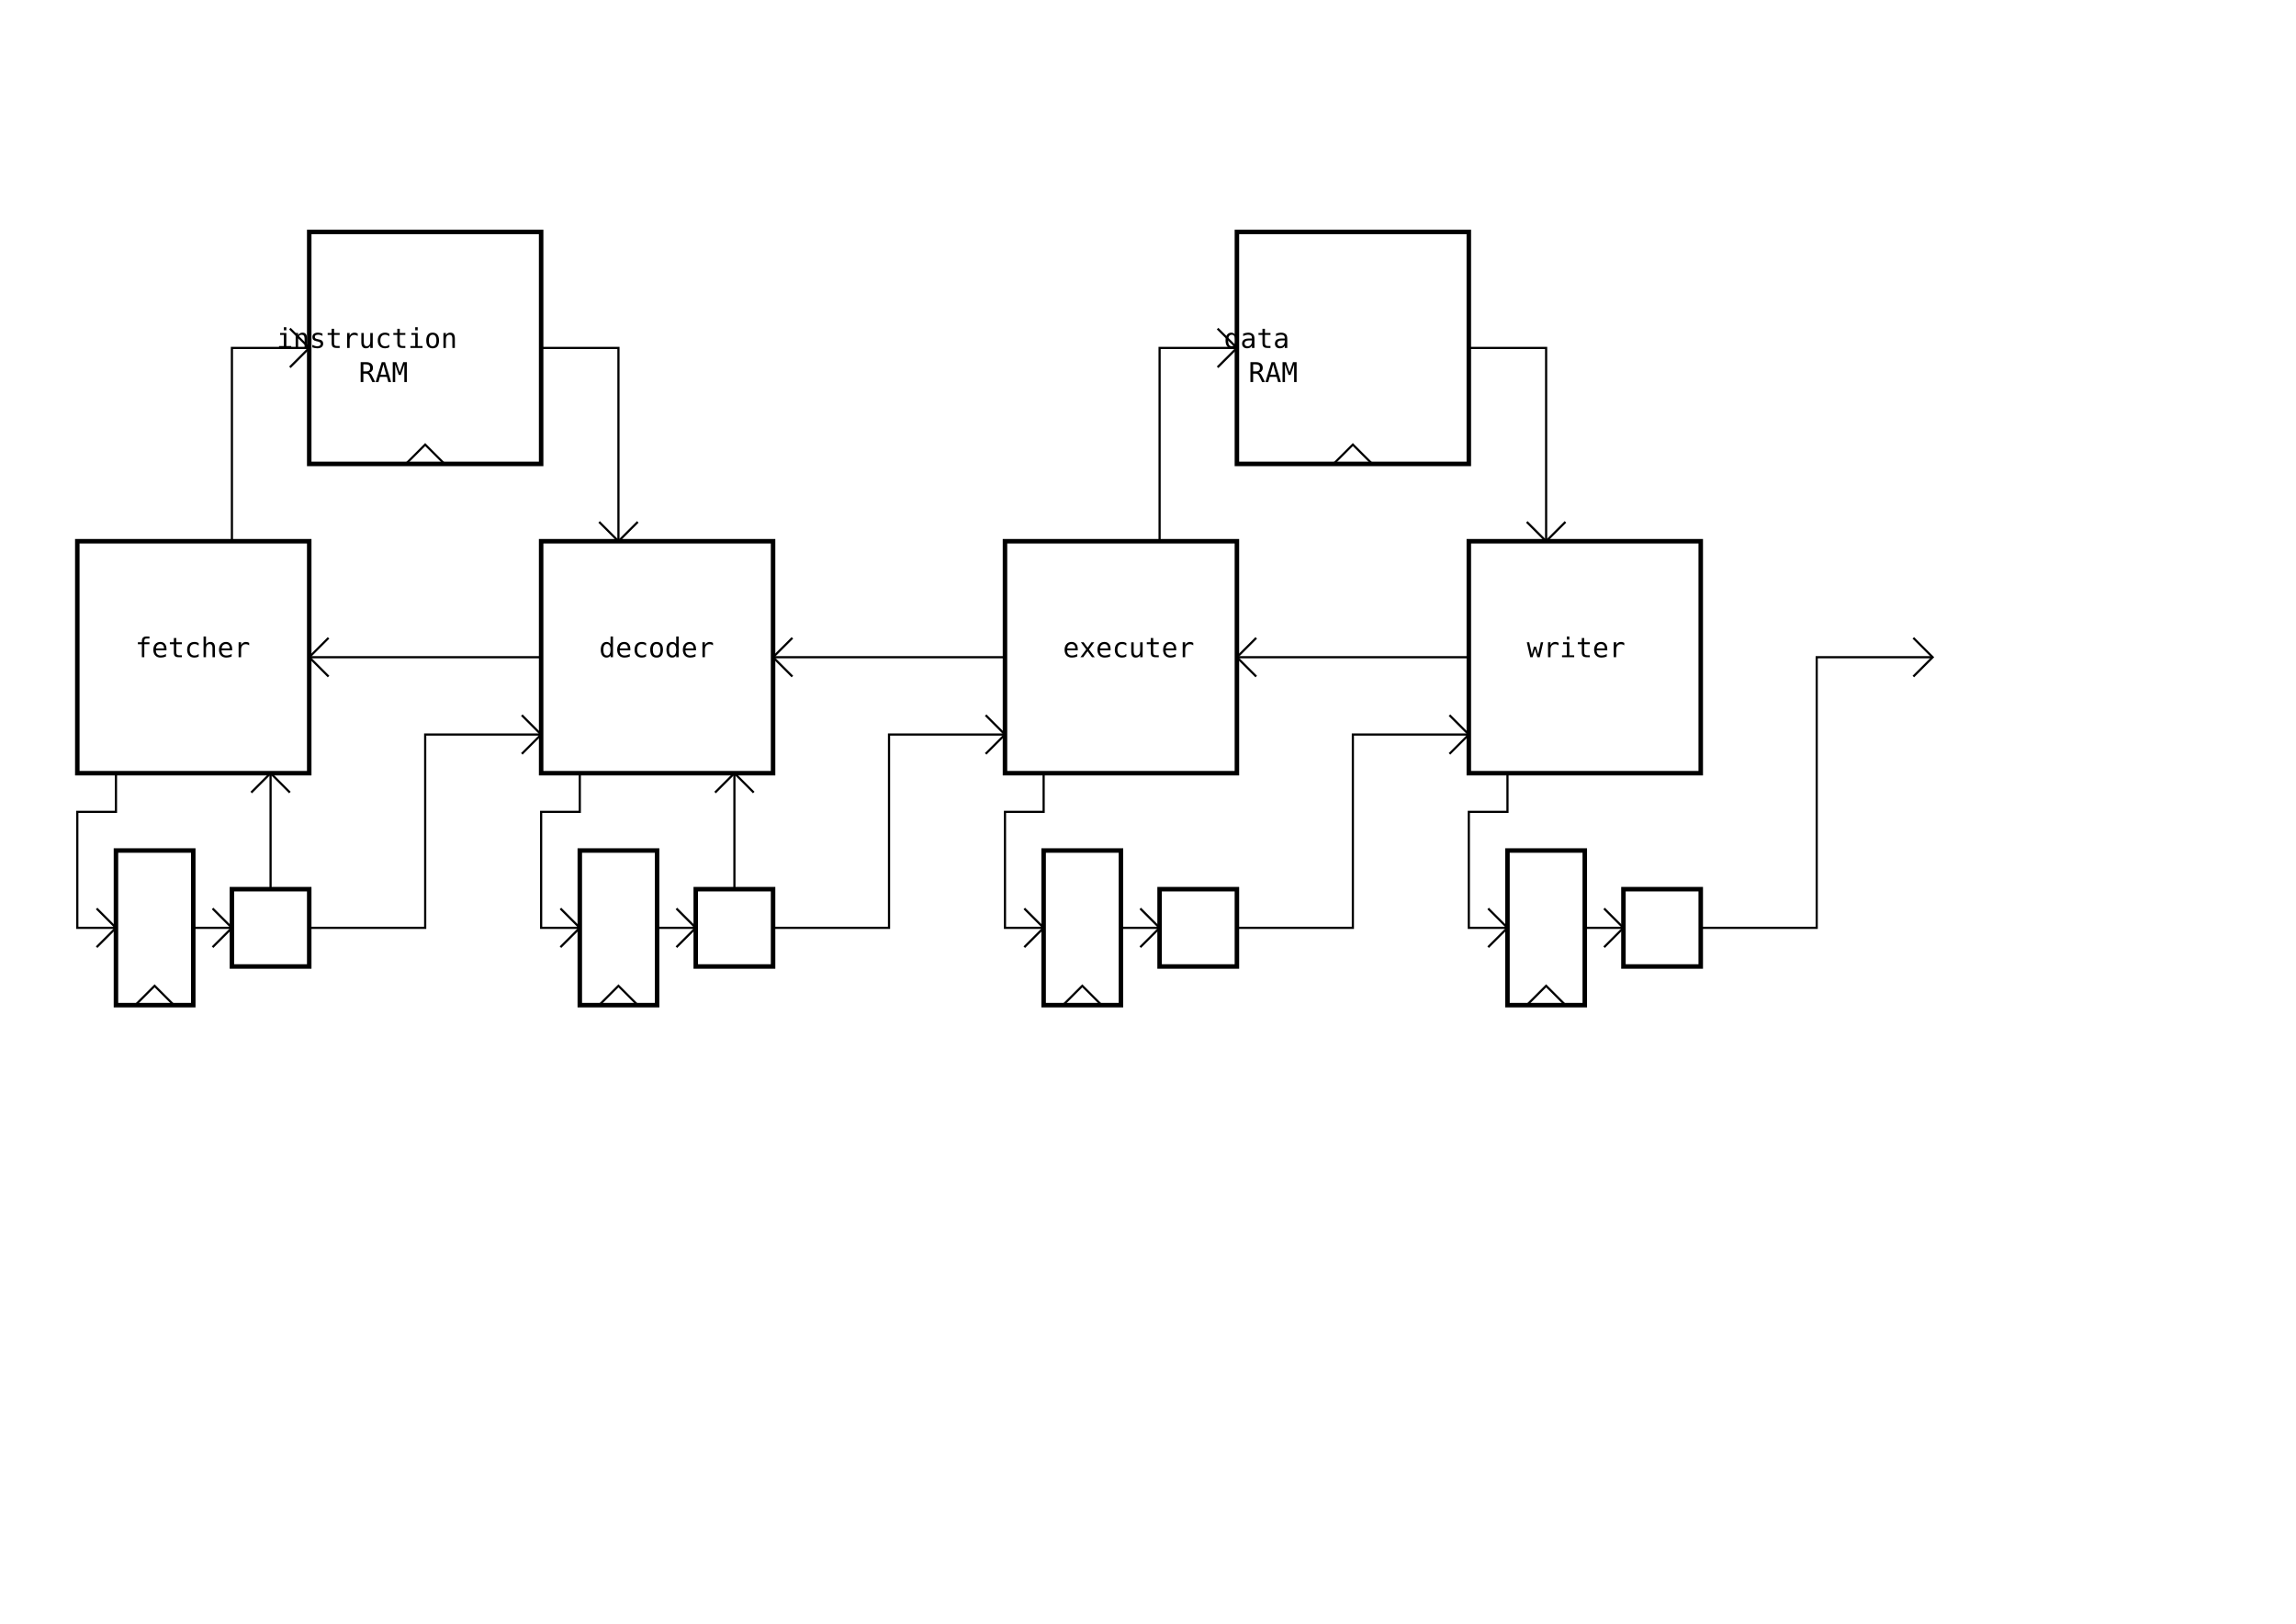
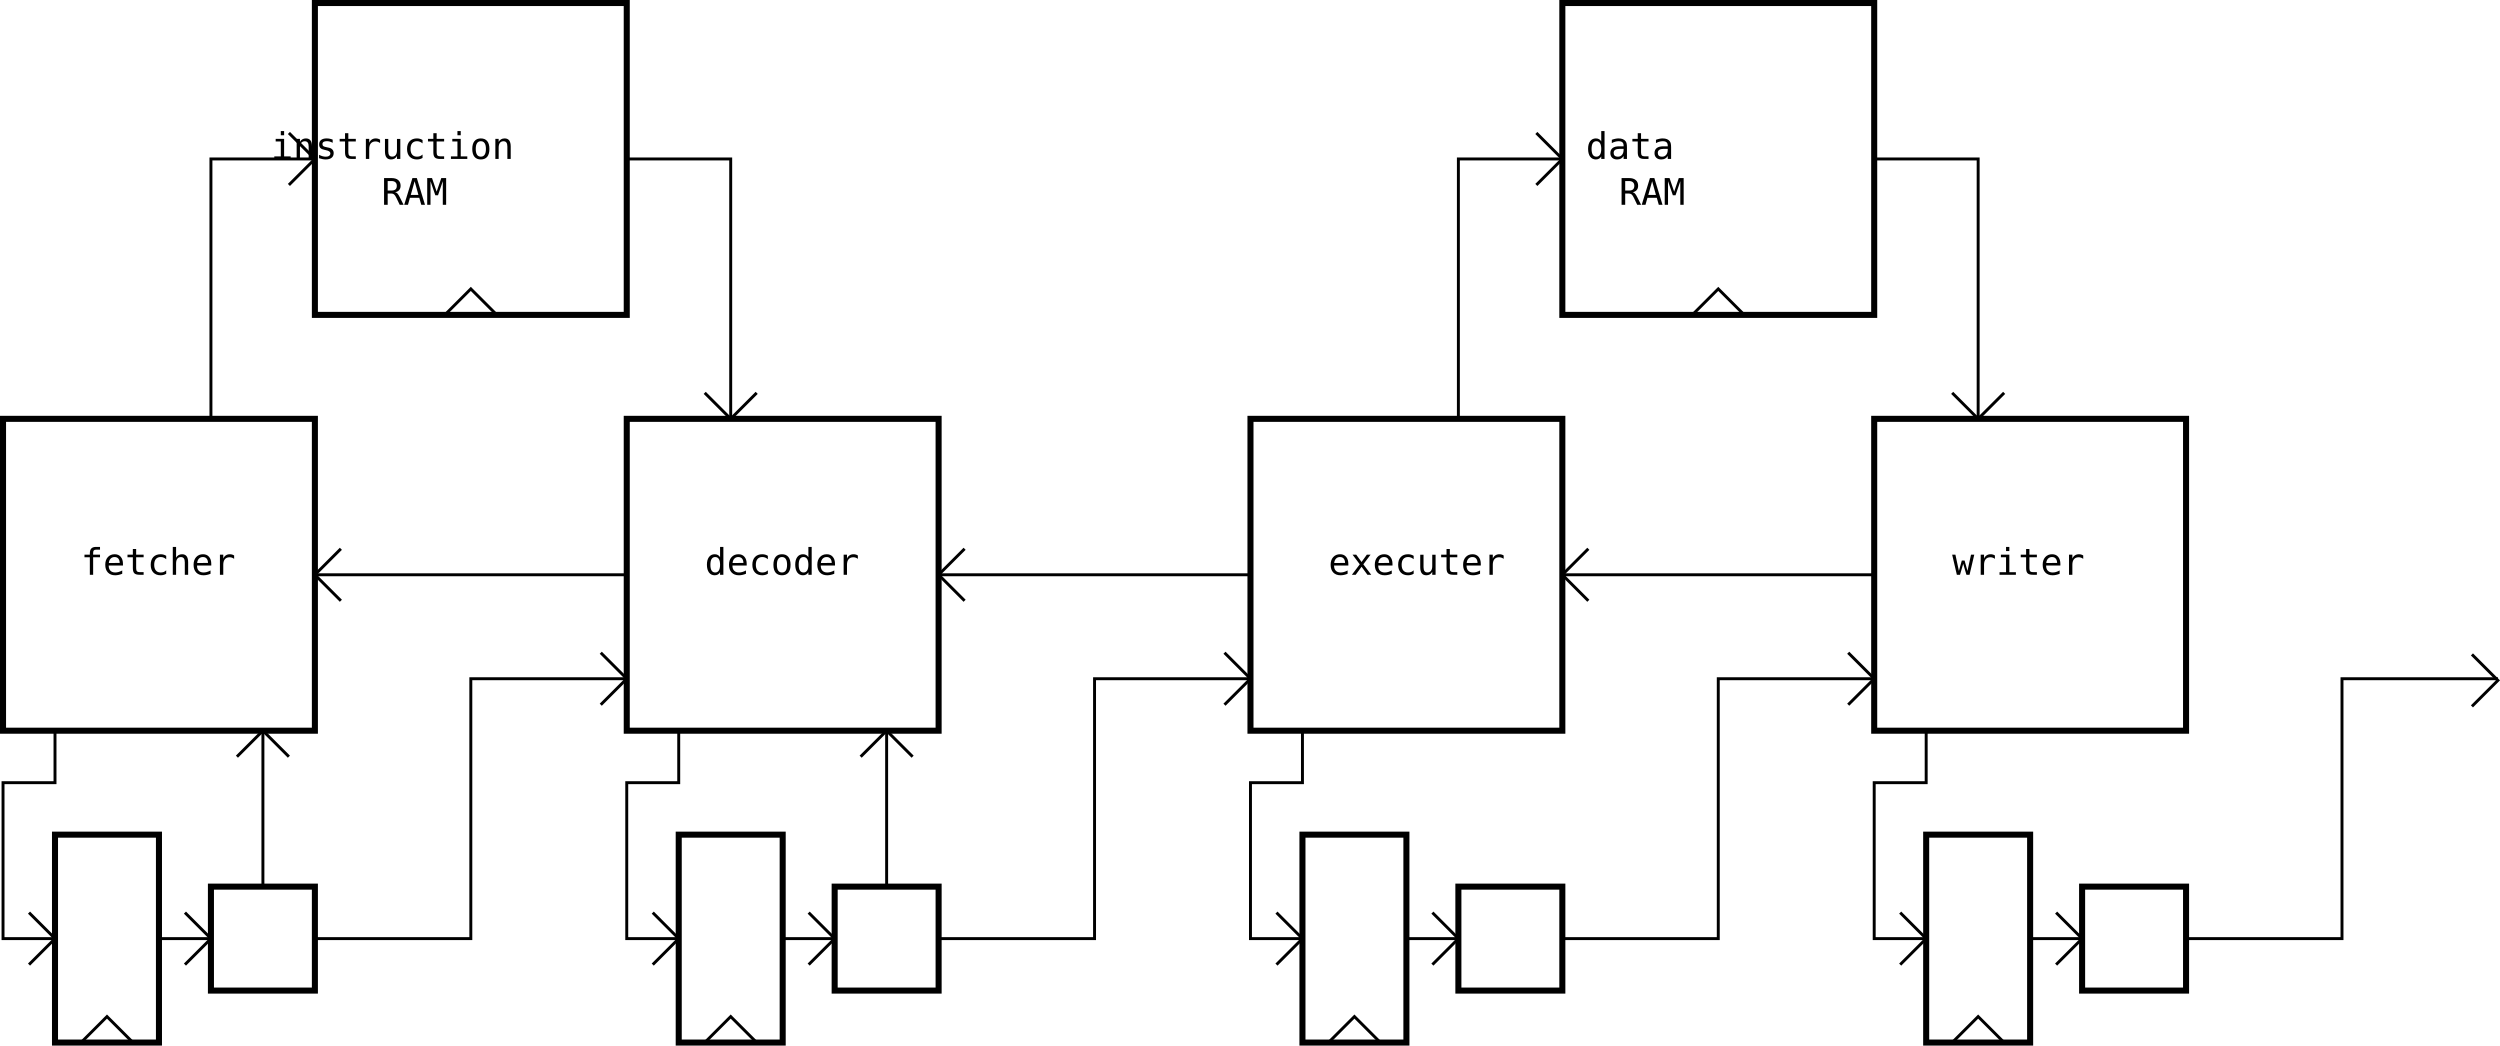
- <svg xmlns="http://www.w3.org/2000/svg" width="297mm" height="210mm" viewBox="0 0 1052.362 744.094" id="svg2" version="1.1">
+ <svg xmlns="http://www.w3.org/2000/svg" width="240.491mm" height="100.582mm" viewBox="0 0 852.132 356.393" id="svg2" version="1.1">
  <defs id="defs4" />
-   <g id="layer1" transform="translate(0,-308.2677)">
-     <rect id="rect3363" width="106.299" height="106.299" x="35.433" y="556.299" style="fill:none;stroke:#000000;stroke-opacity:1;stroke-width:2.062;stroke-miterlimit:4;stroke-dasharray:none" />
+   <g id="layer1" transform="translate(-34.40197,-413.5358)">
+     <rect id="rect3363" width="106.299" height="106.299" x="35.433" y="556.299" style="fill:none;stroke:#000000;stroke-width:2.062;stroke-miterlimit:4;stroke-dasharray:none;stroke-opacity:1" />
    <rect style="fill:none;stroke:#000000;stroke-width:2.062;stroke-miterlimit:4;stroke-dasharray:none;stroke-opacity:1" id="rect4165" width="106.299" height="106.299" x="141.732" y="414.567" />
    <rect style="fill:none;stroke:#000000;stroke-width:2.062;stroke-miterlimit:4;stroke-dasharray:none;stroke-opacity:1" id="rect4167" width="106.299" height="106.299" x="248.031" y="556.299" />
    <rect style="fill:none;stroke:#000000;stroke-width:2.062;stroke-miterlimit:4;stroke-dasharray:none;stroke-opacity:1" id="rect4175" width="106.299" height="106.299" x="460.63" y="556.299" />
    <rect style="fill:none;stroke:#000000;stroke-width:2.062;stroke-miterlimit:4;stroke-dasharray:none;stroke-opacity:1" id="rect4179" width="106.299" height="106.299" x="566.929" y="414.567" />
    <rect style="fill:none;stroke:#000000;stroke-width:2.062;stroke-miterlimit:4;stroke-dasharray:none;stroke-opacity:1" id="rect4189" width="106.299" height="106.299" x="673.228" y="556.299" />
    <rect style="fill:none;stroke:#000000;stroke-width:2.062;stroke-miterlimit:4;stroke-dasharray:none;stroke-opacity:1" id="rect4197" width="35.433" height="70.866" x="53.15" y="698.031" />
    <rect style="fill:none;stroke:#000000;stroke-width:2.062;stroke-miterlimit:4;stroke-dasharray:none;stroke-opacity:1" id="rect4199" width="35.433" height="70.866" x="265.748" y="698.031" />
    <rect style="fill:none;stroke:#000000;stroke-width:2.062;stroke-miterlimit:4;stroke-dasharray:none;stroke-opacity:1" id="rect4201" width="35.433" height="70.866" x="478.346" y="698.031" />
    <rect style="fill:none;stroke:#000000;stroke-width:2.062;stroke-miterlimit:4;stroke-dasharray:none;stroke-opacity:1" id="rect4203" width="35.433" height="70.866" x="690.945" y="698.031" />
    <rect style="fill:none;stroke:#000000;stroke-width:2.062;stroke-miterlimit:4;stroke-dasharray:none;stroke-opacity:1" id="rect4213" width="35.433" height="35.433" x="106.299" y="715.748" />
    <rect style="fill:none;stroke:#000000;stroke-width:2.062;stroke-miterlimit:4;stroke-dasharray:none;stroke-opacity:1" id="rect4215" width="35.433" height="35.433" x="318.898" y="715.748" />
    <rect style="fill:none;stroke:#000000;stroke-width:2.062;stroke-miterlimit:4;stroke-dasharray:none;stroke-opacity:1" id="rect4217" width="35.433" height="35.433" x="531.496" y="715.748" />
    <rect style="fill:none;stroke:#000000;stroke-width:2.062;stroke-miterlimit:4;stroke-dasharray:none;stroke-opacity:1" id="rect4219" width="35.433" height="35.433" x="744.094" y="715.748" />
    <path style="fill:none;fill-rule:evenodd;stroke:#000000;stroke-width:1px;stroke-linecap:butt;stroke-linejoin:miter;stroke-opacity:1" d="m 53.15,662.598 0,17.717 -17.717,0 0,53.15 17.717,0" id="path4221" />
    <path style="fill:none;fill-rule:evenodd;stroke:#000000;stroke-width:1px;stroke-linecap:butt;stroke-linejoin:miter;stroke-opacity:1" d="m 124.016,715.748 0,-53.15" id="path4223" />
    <path style="fill:none;fill-rule:evenodd;stroke:#000000;stroke-width:1px;stroke-linecap:butt;stroke-linejoin:miter;stroke-opacity:1" d="m 88.583,733.465 17.717,0" id="path4225" />
    <path style="fill:none;fill-rule:evenodd;stroke:#000000;stroke-width:1px;stroke-linecap:butt;stroke-linejoin:miter;stroke-opacity:1" d="m 141.732,733.465 53.15,0 0,-88.583 53.15,0" id="path4229" />
    <path style="fill:none;fill-rule:evenodd;stroke:#000000;stroke-width:1px;stroke-linecap:butt;stroke-linejoin:miter;stroke-opacity:1" d="m 354.331,733.465 53.15,0 0,-88.583 53.15,0" id="path4251" />
    <path style="fill:none;fill-rule:evenodd;stroke:#000000;stroke-width:1px;stroke-linecap:butt;stroke-linejoin:miter;stroke-opacity:1" d="m 566.929,733.465 53.15,0 0,-88.583 53.15,0" id="path4253" />
    <path style="fill:none;fill-rule:evenodd;stroke:#000000;stroke-width:1px;stroke-linecap:butt;stroke-linejoin:miter;stroke-opacity:1" d="m 301.181,733.465 17.717,0" id="path4255" />
    <path style="fill:none;fill-rule:evenodd;stroke:#000000;stroke-width:1px;stroke-linecap:butt;stroke-linejoin:miter;stroke-opacity:1" d="m 513.78,733.465 17.717,0" id="path4257" />
    <path style="fill:none;fill-rule:evenodd;stroke:#000000;stroke-width:1px;stroke-linecap:butt;stroke-linejoin:miter;stroke-opacity:1" d="m 726.378,733.465 17.717,0" id="path4259" />
-     <path style="fill:none;fill-rule:evenodd;stroke:#000000;stroke-width:1px;stroke-linecap:butt;stroke-linejoin:miter;stroke-opacity:1" d="m 779.528,733.465 53.15,0 0,-124.016 53.15,0" id="path4261" />
    <path style="fill:none;fill-rule:evenodd;stroke:#000000;stroke-width:1px;stroke-linecap:butt;stroke-linejoin:miter;stroke-opacity:1" d="m 336.614,715.748 0,-53.15" id="path4263" />
    <path style="fill:none;fill-rule:evenodd;stroke:#000000;stroke-width:1px;stroke-linecap:butt;stroke-linejoin:miter;stroke-opacity:1" d="m 265.748,662.598 0,17.717 -17.717,0 0,53.15 17.717,0" id="path4267" />
    <path style="fill:none;fill-rule:evenodd;stroke:#000000;stroke-width:1px;stroke-linecap:butt;stroke-linejoin:miter;stroke-opacity:1" d="m 478.346,662.598 0,17.717 -17.717,0 0,53.15 17.717,0" id="path4269" />
    <path style="fill:none;fill-rule:evenodd;stroke:#000000;stroke-width:1px;stroke-linecap:butt;stroke-linejoin:miter;stroke-opacity:1" d="m 690.945,662.598 0,17.717 -17.717,0 0,53.15 17.717,0" id="path4271" />
    <path style="fill:none;fill-rule:evenodd;stroke:#000000;stroke-width:1px;stroke-linecap:butt;stroke-linejoin:miter;stroke-opacity:1" d="m 248.031,609.449 -106.299,0" id="path4273" />
    <path style="fill:none;fill-rule:evenodd;stroke:#000000;stroke-width:1px;stroke-linecap:butt;stroke-linejoin:miter;stroke-opacity:1" d="m 460.63,609.449 -106.299,0" id="path4275" />
    <path style="fill:none;fill-rule:evenodd;stroke:#000000;stroke-width:1px;stroke-linecap:butt;stroke-linejoin:miter;stroke-opacity:1" d="m 673.228,609.449 -106.299,0" id="path4277" />
    <path style="fill:none;fill-rule:evenodd;stroke:#000000;stroke-width:1px;stroke-linecap:butt;stroke-linejoin:miter;stroke-opacity:1" d="m 44.291,724.606 8.858,8.858 -8.858,8.858" id="path4279" />
    <path style="fill:none;fill-rule:evenodd;stroke:#000000;stroke-width:1px;stroke-linecap:butt;stroke-linejoin:miter;stroke-opacity:1" d="m 97.441,724.606 8.858,8.858 -8.858,8.858" id="path4281" />
    <path style="fill:none;fill-rule:evenodd;stroke:#000000;stroke-width:1px;stroke-linecap:butt;stroke-linejoin:miter;stroke-opacity:1" d="m 115.157,671.457 8.858,-8.858 8.858,8.858" id="path4283" />
    <path style="fill:none;fill-rule:evenodd;stroke:#000000;stroke-width:1px;stroke-linecap:butt;stroke-linejoin:miter;stroke-opacity:1" d="m 132.874,458.858 8.858,8.858 -8.858,8.858" id="path4285" />
    <path style="fill:none;fill-rule:evenodd;stroke:#000000;stroke-width:1px;stroke-linecap:butt;stroke-linejoin:miter;stroke-opacity:1" d="m 239.173,636.024 8.858,8.858 -8.858,8.858" id="path4289" />
    <path style="fill:none;fill-rule:evenodd;stroke:#000000;stroke-width:1px;stroke-linecap:butt;stroke-linejoin:miter;stroke-opacity:1" d="m 256.89,724.606 8.858,8.858 -8.858,8.858" id="path4291" />
    <path style="fill:none;fill-rule:evenodd;stroke:#000000;stroke-width:1px;stroke-linecap:butt;stroke-linejoin:miter;stroke-opacity:1" d="m 310.039,724.606 8.858,8.858 -8.858,8.858" id="path4293" />
    <path style="fill:none;fill-rule:evenodd;stroke:#000000;stroke-width:1px;stroke-linecap:butt;stroke-linejoin:miter;stroke-opacity:1" d="m 327.756,671.457 8.858,-8.858 8.858,8.858" id="path4295" />
    <path style="fill:none;fill-rule:evenodd;stroke:#000000;stroke-width:1px;stroke-linecap:butt;stroke-linejoin:miter;stroke-opacity:1" d="m 451.772,636.024 8.858,8.858 -8.858,8.858" id="path4297" />
    <path style="fill:none;fill-rule:evenodd;stroke:#000000;stroke-width:1px;stroke-linecap:butt;stroke-linejoin:miter;stroke-opacity:1" d="m 469.488,724.606 8.858,8.858 -8.858,8.858" id="path4299" />
    <path style="fill:none;fill-rule:evenodd;stroke:#000000;stroke-width:1px;stroke-linecap:butt;stroke-linejoin:miter;stroke-opacity:1" d="m 522.638,724.606 8.858,8.858 -8.858,8.858" id="path4301" />
    <path style="fill:none;fill-rule:evenodd;stroke:#000000;stroke-width:1px;stroke-linecap:butt;stroke-linejoin:miter;stroke-opacity:1" d="m 664.37,636.024 8.858,8.858 -8.858,8.858" id="path4303" />
    <path style="fill:none;fill-rule:evenodd;stroke:#000000;stroke-width:1px;stroke-linecap:butt;stroke-linejoin:miter;stroke-opacity:1" d="m 682.087,724.606 8.858,8.858 -8.858,8.858" id="path4305" />
    <path style="fill:none;fill-rule:evenodd;stroke:#000000;stroke-width:1px;stroke-linecap:butt;stroke-linejoin:miter;stroke-opacity:1" d="m 735.236,724.606 8.858,8.858 -8.858,8.858" id="path4307" />
-     <path style="fill:none;fill-rule:evenodd;stroke:#000000;stroke-width:1px;stroke-linecap:butt;stroke-linejoin:miter;stroke-opacity:1" d="m 876.969,600.591 8.858,8.858 -8.858,8.858" id="path4309" />
+     <path style="fill:none;fill-rule:evenodd;stroke:#000000;stroke-width:1px;stroke-linecap:butt;stroke-linejoin:miter;stroke-opacity:1" d="m 876.969,636.591 8.858,8.858 -8.858,8.858" id="path4309" />
    <path style="fill:none;fill-rule:evenodd;stroke:#000000;stroke-width:1px;stroke-linecap:butt;stroke-linejoin:miter;stroke-opacity:1" d="m 558.071,458.858 8.858,8.858 -8.858,8.858" id="path4311" />
    <path style="fill:none;fill-rule:evenodd;stroke:#000000;stroke-width:1px;stroke-linecap:butt;stroke-linejoin:miter;stroke-opacity:1" d="m 611.22,520.866 8.858,-8.858 8.858,8.858" id="path4315" />
    <path style="fill:none;fill-rule:evenodd;stroke:#000000;stroke-width:1px;stroke-linecap:butt;stroke-linejoin:miter;stroke-opacity:1" d="m 186.024,520.866 8.858,-8.858 8.858,8.858" id="path4317" />
    <path style="fill:none;fill-rule:evenodd;stroke:#000000;stroke-width:1px;stroke-linecap:butt;stroke-linejoin:miter;stroke-opacity:1" d="m 62.008,768.898 8.858,-8.858 8.858,8.858" id="path4319" />
    <path style="fill:none;fill-rule:evenodd;stroke:#000000;stroke-width:1px;stroke-linecap:butt;stroke-linejoin:miter;stroke-opacity:1" d="m 274.606,768.898 8.858,-8.858 8.858,8.858" id="path4321" />
    <path style="fill:none;fill-rule:evenodd;stroke:#000000;stroke-width:1px;stroke-linecap:butt;stroke-linejoin:miter;stroke-opacity:1" d="m 487.205,768.898 8.858,-8.858 8.858,8.858" id="path4323" />
    <path style="fill:none;fill-rule:evenodd;stroke:#000000;stroke-width:1px;stroke-linecap:butt;stroke-linejoin:miter;stroke-opacity:1" d="m 699.803,768.898 8.858,-8.858 8.858,8.858" id="path4325" />
    <path style="fill:none;fill-rule:evenodd;stroke:#000000;stroke-width:1px;stroke-linecap:butt;stroke-linejoin:miter;stroke-opacity:1" d="m 141.732,609.449 8.858,-8.858 z" id="path4327" />
    <path style="fill:none;fill-rule:evenodd;stroke:#000000;stroke-width:1px;stroke-linecap:butt;stroke-linejoin:miter;stroke-opacity:1" d="m 150.591,618.307 -8.858,-8.858" id="path4329" />
    <path style="fill:none;fill-rule:evenodd;stroke:#000000;stroke-width:1px;stroke-linecap:butt;stroke-linejoin:miter;stroke-opacity:1" d="m 363.189,600.591 -8.858,8.858 8.858,8.858" id="path4331" />
    <path style="fill:none;fill-rule:evenodd;stroke:#000000;stroke-width:1px;stroke-linecap:butt;stroke-linejoin:miter;stroke-opacity:1" d="m 575.787,600.591 -8.858,8.858 8.858,8.858" id="path4333" />
-     <text xml:space="preserve" style="font-style:normal;font-weight:normal;font-size:12.5px;line-height:125%;font-family:monospace;letter-spacing:0px;word-spacing:0px;fill:#000000;fill-opacity:1;stroke:none;stroke-width:1px;stroke-linecap:butt;stroke-linejoin:miter;stroke-opacity:1;-inkscape-font-specification:monospace;font-stretch:normal;font-variant:normal;" x="70.866" y="609.449" id="text4335">
+     <text xml:space="preserve" style="font-style:normal;font-variant:normal;font-weight:normal;font-stretch:normal;font-size:12.5px;line-height:125%;font-family:monospace;-inkscape-font-specification:monospace;letter-spacing:0px;word-spacing:0px;fill:#000000;fill-opacity:1;stroke:none;stroke-width:1px;stroke-linecap:butt;stroke-linejoin:miter;stroke-opacity:1" x="70.866" y="609.449" id="text4335">
      <tspan id="tspan4337" x="70.866" y="609.449" />
    </text>
-     <text xml:space="preserve" style="font-style:normal;font-weight:normal;font-size:12.5px;line-height:125%;font-family:'Andale Mono';letter-spacing:0px;word-spacing:0px;fill:#000000;fill-opacity:1;stroke:none;stroke-width:1px;stroke-linecap:butt;stroke-linejoin:miter;stroke-opacity:1;-inkscape-font-specification:'Andale Mono';font-stretch:normal;font-variant:normal;" x="70.866" y="600.591" id="text4339">
+     <text xml:space="preserve" style="font-style:normal;font-variant:normal;font-weight:normal;font-stretch:normal;font-size:12.5px;line-height:125%;font-family:'Andale Mono';-inkscape-font-specification:'Andale Mono';letter-spacing:0px;word-spacing:0px;fill:#000000;fill-opacity:1;stroke:none;stroke-width:1px;stroke-linecap:butt;stroke-linejoin:miter;stroke-opacity:1" x="70.866" y="600.591" id="text4339">
      <tspan id="tspan4341" x="70.866" y="600.591" />
    </text>
    <text xml:space="preserve" style="font-style:normal;font-weight:normal;font-size:12.5px;line-height:125%;font-family:sans-serif;letter-spacing:0px;word-spacing:0px;fill:#000000;fill-opacity:1;stroke:none;stroke-width:1px;stroke-linecap:butt;stroke-linejoin:miter;stroke-opacity:1" x="70.866" y="600.591" id="text4343">
      <tspan id="tspan4345" x="70.866" y="600.591" />
      <tspan x="70.866" y="616.216" id="tspan4347" />
    </text>
    <text xml:space="preserve" style="font-style:normal;font-weight:normal;font-size:12.5px;line-height:125%;font-family:sans-serif;letter-spacing:0px;word-spacing:0px;fill:#000000;fill-opacity:1;stroke:none;stroke-width:1px;stroke-linecap:butt;stroke-linejoin:miter;stroke-opacity:1" x="62.008" y="609.449" id="text4349">
      <tspan id="tspan4351" x="62.008" y="609.449" />
    </text>
    <text xml:space="preserve" style="font-style:normal;font-weight:normal;font-size:12.5px;line-height:125%;font-family:sans-serif;letter-spacing:0px;word-spacing:0px;fill:#000000;fill-opacity:1;stroke:none;stroke-width:1px;stroke-linecap:butt;stroke-linejoin:miter;stroke-opacity:1" x="88.583" y="609.449" id="text4353">
      <tspan id="tspan4355" x="88.583" y="609.449" />
    </text>
    <text xml:space="preserve" style="font-style:normal;font-weight:normal;font-size:12.5px;line-height:125%;font-family:sans-serif;letter-spacing:0px;word-spacing:0px;fill:#000000;fill-opacity:1;stroke:none;stroke-width:1px;stroke-linecap:butt;stroke-linejoin:miter;stroke-opacity:1" x="70.866" y="600.591" id="text4357">
      <tspan id="tspan4359" x="70.866" y="600.591" />
    </text>
    <text xml:space="preserve" style="font-style:normal;font-variant:normal;font-weight:normal;font-stretch:normal;font-size:12.5px;line-height:125%;font-family:'Andale Mono';-inkscape-font-specification:'Andale Mono, Normal';text-align:start;letter-spacing:0px;word-spacing:0px;writing-mode:lr-tb;text-anchor:start;fill:#000000;fill-opacity:1;stroke:none;stroke-width:1px;stroke-linecap:butt;stroke-linejoin:miter;stroke-opacity:1" x="70.866" y="600.591" id="text4361">
      <tspan id="tspan4363" x="70.866" y="600.591" />
    </text>
    <text xml:space="preserve" style="font-style:normal;font-variant:normal;font-weight:normal;font-stretch:normal;font-size:12.5px;line-height:125%;font-family:'Andale Mono';-inkscape-font-specification:'Andale Mono, Normal';text-align:start;letter-spacing:0px;word-spacing:0px;writing-mode:lr-tb;text-anchor:start;fill:#000000;fill-opacity:1;stroke:none;stroke-width:1px;stroke-linecap:butt;stroke-linejoin:miter;stroke-opacity:1" x="62.008" y="609.449" id="text4365">
      <tspan id="tspan4367" x="62.008" y="609.449">fetcher</tspan>
    </text>
    <text xml:space="preserve" style="font-style:normal;font-variant:normal;font-weight:normal;font-stretch:normal;font-size:12.5px;line-height:125%;font-family:'Andale Mono';-inkscape-font-specification:'Andale Mono, Normal';text-align:start;letter-spacing:0px;word-spacing:0px;writing-mode:lr-tb;text-anchor:start;fill:#000000;fill-opacity:1;stroke:none;stroke-width:1px;stroke-linecap:butt;stroke-linejoin:miter;stroke-opacity:1" x="274.606" y="609.449" id="text4369">
      <tspan id="tspan4371" x="274.606" y="609.449">decoder</tspan>
    </text>
    <text xml:space="preserve" style="font-style:normal;font-variant:normal;font-weight:normal;font-stretch:normal;font-size:12.5px;line-height:125%;font-family:'Andale Mono';-inkscape-font-specification:'Andale Mono, Normal';text-align:start;letter-spacing:0px;word-spacing:0px;writing-mode:lr-tb;text-anchor:start;fill:#000000;fill-opacity:1;stroke:none;stroke-width:1px;stroke-linecap:butt;stroke-linejoin:miter;stroke-opacity:1" x="487.205" y="609.449" id="text4373">
      <tspan id="tspan4375" x="487.205" y="609.449">executer</tspan>
    </text>
    <text xml:space="preserve" style="font-style:normal;font-variant:normal;font-weight:normal;font-stretch:normal;font-size:12.5px;line-height:125%;font-family:'Andale Mono';-inkscape-font-specification:'Andale Mono, Normal';text-align:start;letter-spacing:0px;word-spacing:0px;writing-mode:lr-tb;text-anchor:start;fill:#000000;fill-opacity:1;stroke:none;stroke-width:1px;stroke-linecap:butt;stroke-linejoin:miter;stroke-opacity:1" x="699.803" y="609.449" id="text4377">
      <tspan x="699.803" y="609.449" id="tspan4381">writer</tspan>
    </text>
    <text xml:space="preserve" style="font-style:normal;font-variant:normal;font-weight:normal;font-stretch:normal;font-size:12.5px;line-height:125%;font-family:'Andale Mono';-inkscape-font-specification:'Andale Mono, Normal';text-align:start;letter-spacing:0px;word-spacing:0px;writing-mode:lr-tb;text-anchor:start;fill:#000000;fill-opacity:1;stroke:none;stroke-width:1px;stroke-linecap:butt;stroke-linejoin:miter;stroke-opacity:1" x="191.331" y="457.848" id="text4385">
      <tspan x="191.331" y="457.848" id="tspan4389" style="text-align:center;text-anchor:middle" />
    </text>
    <text xml:space="preserve" style="font-style:normal;font-variant:normal;font-weight:normal;font-stretch:normal;font-size:12.5px;line-height:125%;font-family:'Andale Mono';-inkscape-font-specification:'Andale Mono, Normal';text-align:start;letter-spacing:0px;word-spacing:0px;writing-mode:lr-tb;text-anchor:start;fill:#000000;fill-opacity:1;stroke:none;stroke-width:1px;stroke-linecap:butt;stroke-linejoin:miter;stroke-opacity:1" x="159.449" y="450" id="text4393">
      <tspan id="tspan4395" x="159.449" y="450" />
    </text>
    <text xml:space="preserve" style="font-style:normal;font-variant:normal;font-weight:normal;font-stretch:normal;font-size:12.5px;line-height:125%;font-family:'Andale Mono';-inkscape-font-specification:'Andale Mono, Normal';text-align:start;letter-spacing:0px;word-spacing:0px;writing-mode:lr-tb;text-anchor:start;fill:#000000;fill-opacity:1;stroke:none;stroke-width:1px;stroke-linecap:butt;stroke-linejoin:miter;stroke-opacity:1" x="150.591" y="450" id="text4397">
      <tspan x="150.591" y="450" id="tspan4401" />
    </text>
    <text xml:space="preserve" style="font-style:normal;font-variant:normal;font-weight:normal;font-stretch:normal;font-size:12.5px;line-height:125%;font-family:'Andale Mono';-inkscape-font-specification:'Andale Mono, Normal';text-align:center;letter-spacing:0px;word-spacing:0px;writing-mode:lr-tb;text-anchor:middle;fill:#000000;fill-opacity:1;stroke:none;stroke-width:1px;stroke-linecap:butt;stroke-linejoin:miter;stroke-opacity:1" x="194.535" y="467.717" id="text4405">
      <tspan id="tspan4407" x="194.535" y="467.717">instruction</tspan>
      <tspan x="194.535" y="483.342" id="tspan4409">RAM</tspan>
    </text>
-     <text xml:space="preserve" style="font-style:normal;font-variant:normal;font-weight:normal;font-stretch:normal;font-size:12.5px;line-height:125%;font-family:'Andale Mono';-inkscape-font-specification:'Andale Mono, Normal';text-align:center;letter-spacing:0px;word-spacing:0px;writing-mode:lr-tb;text-anchor:middle;fill:#000000;fill-opacity:1;stroke:none;stroke-width:1px;stroke-linecap:butt;stroke-linejoin:miter;stroke-opacity:1;" x="616.348" y="467.717" id="text4411">
-       <tspan id="tspan4413" x="602.362" y="467.717">data</tspan>
-       <tspan x="602.362" y="483.342" id="tspan4415">RAM</tspan>
+     <text xml:space="preserve" style="font-style:normal;font-variant:normal;font-weight:normal;font-stretch:normal;font-size:12.5px;line-height:125%;font-family:'Andale Mono';-inkscape-font-specification:'Andale Mono, Normal';text-align:center;letter-spacing:0px;word-spacing:0px;writing-mode:lr-tb;text-anchor:middle;fill:#000000;fill-opacity:1;stroke:none;stroke-width:1px;stroke-linecap:butt;stroke-linejoin:miter;stroke-opacity:1" x="616.348" y="467.717" id="text4411">
+       <tspan id="tspan4413" x="616.348" y="467.717">data</tspan>
+       <tspan x="616.348" y="483.342" id="tspan4415">RAM</tspan>
    </text>
    <path style="fill:none;fill-rule:evenodd;stroke:#000000;stroke-width:1px;stroke-linecap:butt;stroke-linejoin:miter;stroke-opacity:1" d="m 106.299,556.299 0,-88.583 35.433,0" id="path4417" />
    <path style="fill:none;fill-rule:evenodd;stroke:#000000;stroke-width:1px;stroke-linecap:butt;stroke-linejoin:miter;stroke-opacity:1" d="m 531.496,556.299 0,-88.583 35.433,0" id="path4419" />
    <path style="fill:none;fill-rule:evenodd;stroke:#000000;stroke-width:1px;stroke-linecap:butt;stroke-linejoin:miter;stroke-opacity:1" d="m 673.228,467.717 35.433,0 0,88.583" id="path4421" />
    <path style="fill:none;fill-rule:evenodd;stroke:#000000;stroke-width:1px;stroke-linecap:butt;stroke-linejoin:miter;stroke-opacity:1" d="m 248.031,467.717 35.433,0 0,88.583" id="path4423" />
    <path style="fill:none;fill-rule:evenodd;stroke:#000000;stroke-width:1px;stroke-linecap:butt;stroke-linejoin:miter;stroke-opacity:1" d="m 274.606,547.441 8.858,8.858 8.858,-8.858" id="path4425" />
    <path style="fill:none;fill-rule:evenodd;stroke:#000000;stroke-width:1px;stroke-linecap:butt;stroke-linejoin:miter;stroke-opacity:1" d="m 699.803,547.441 8.858,8.858 8.858,-8.858" id="path4427" />
+     <path style="fill:none;fill-rule:evenodd;stroke:#000000;stroke-width:1px;stroke-linecap:butt;stroke-linejoin:miter;stroke-opacity:1" d="m 779.528,733.465 53.15,0 0,-88.583 53.15,0" id="path4232" />
  </g>
</svg>
